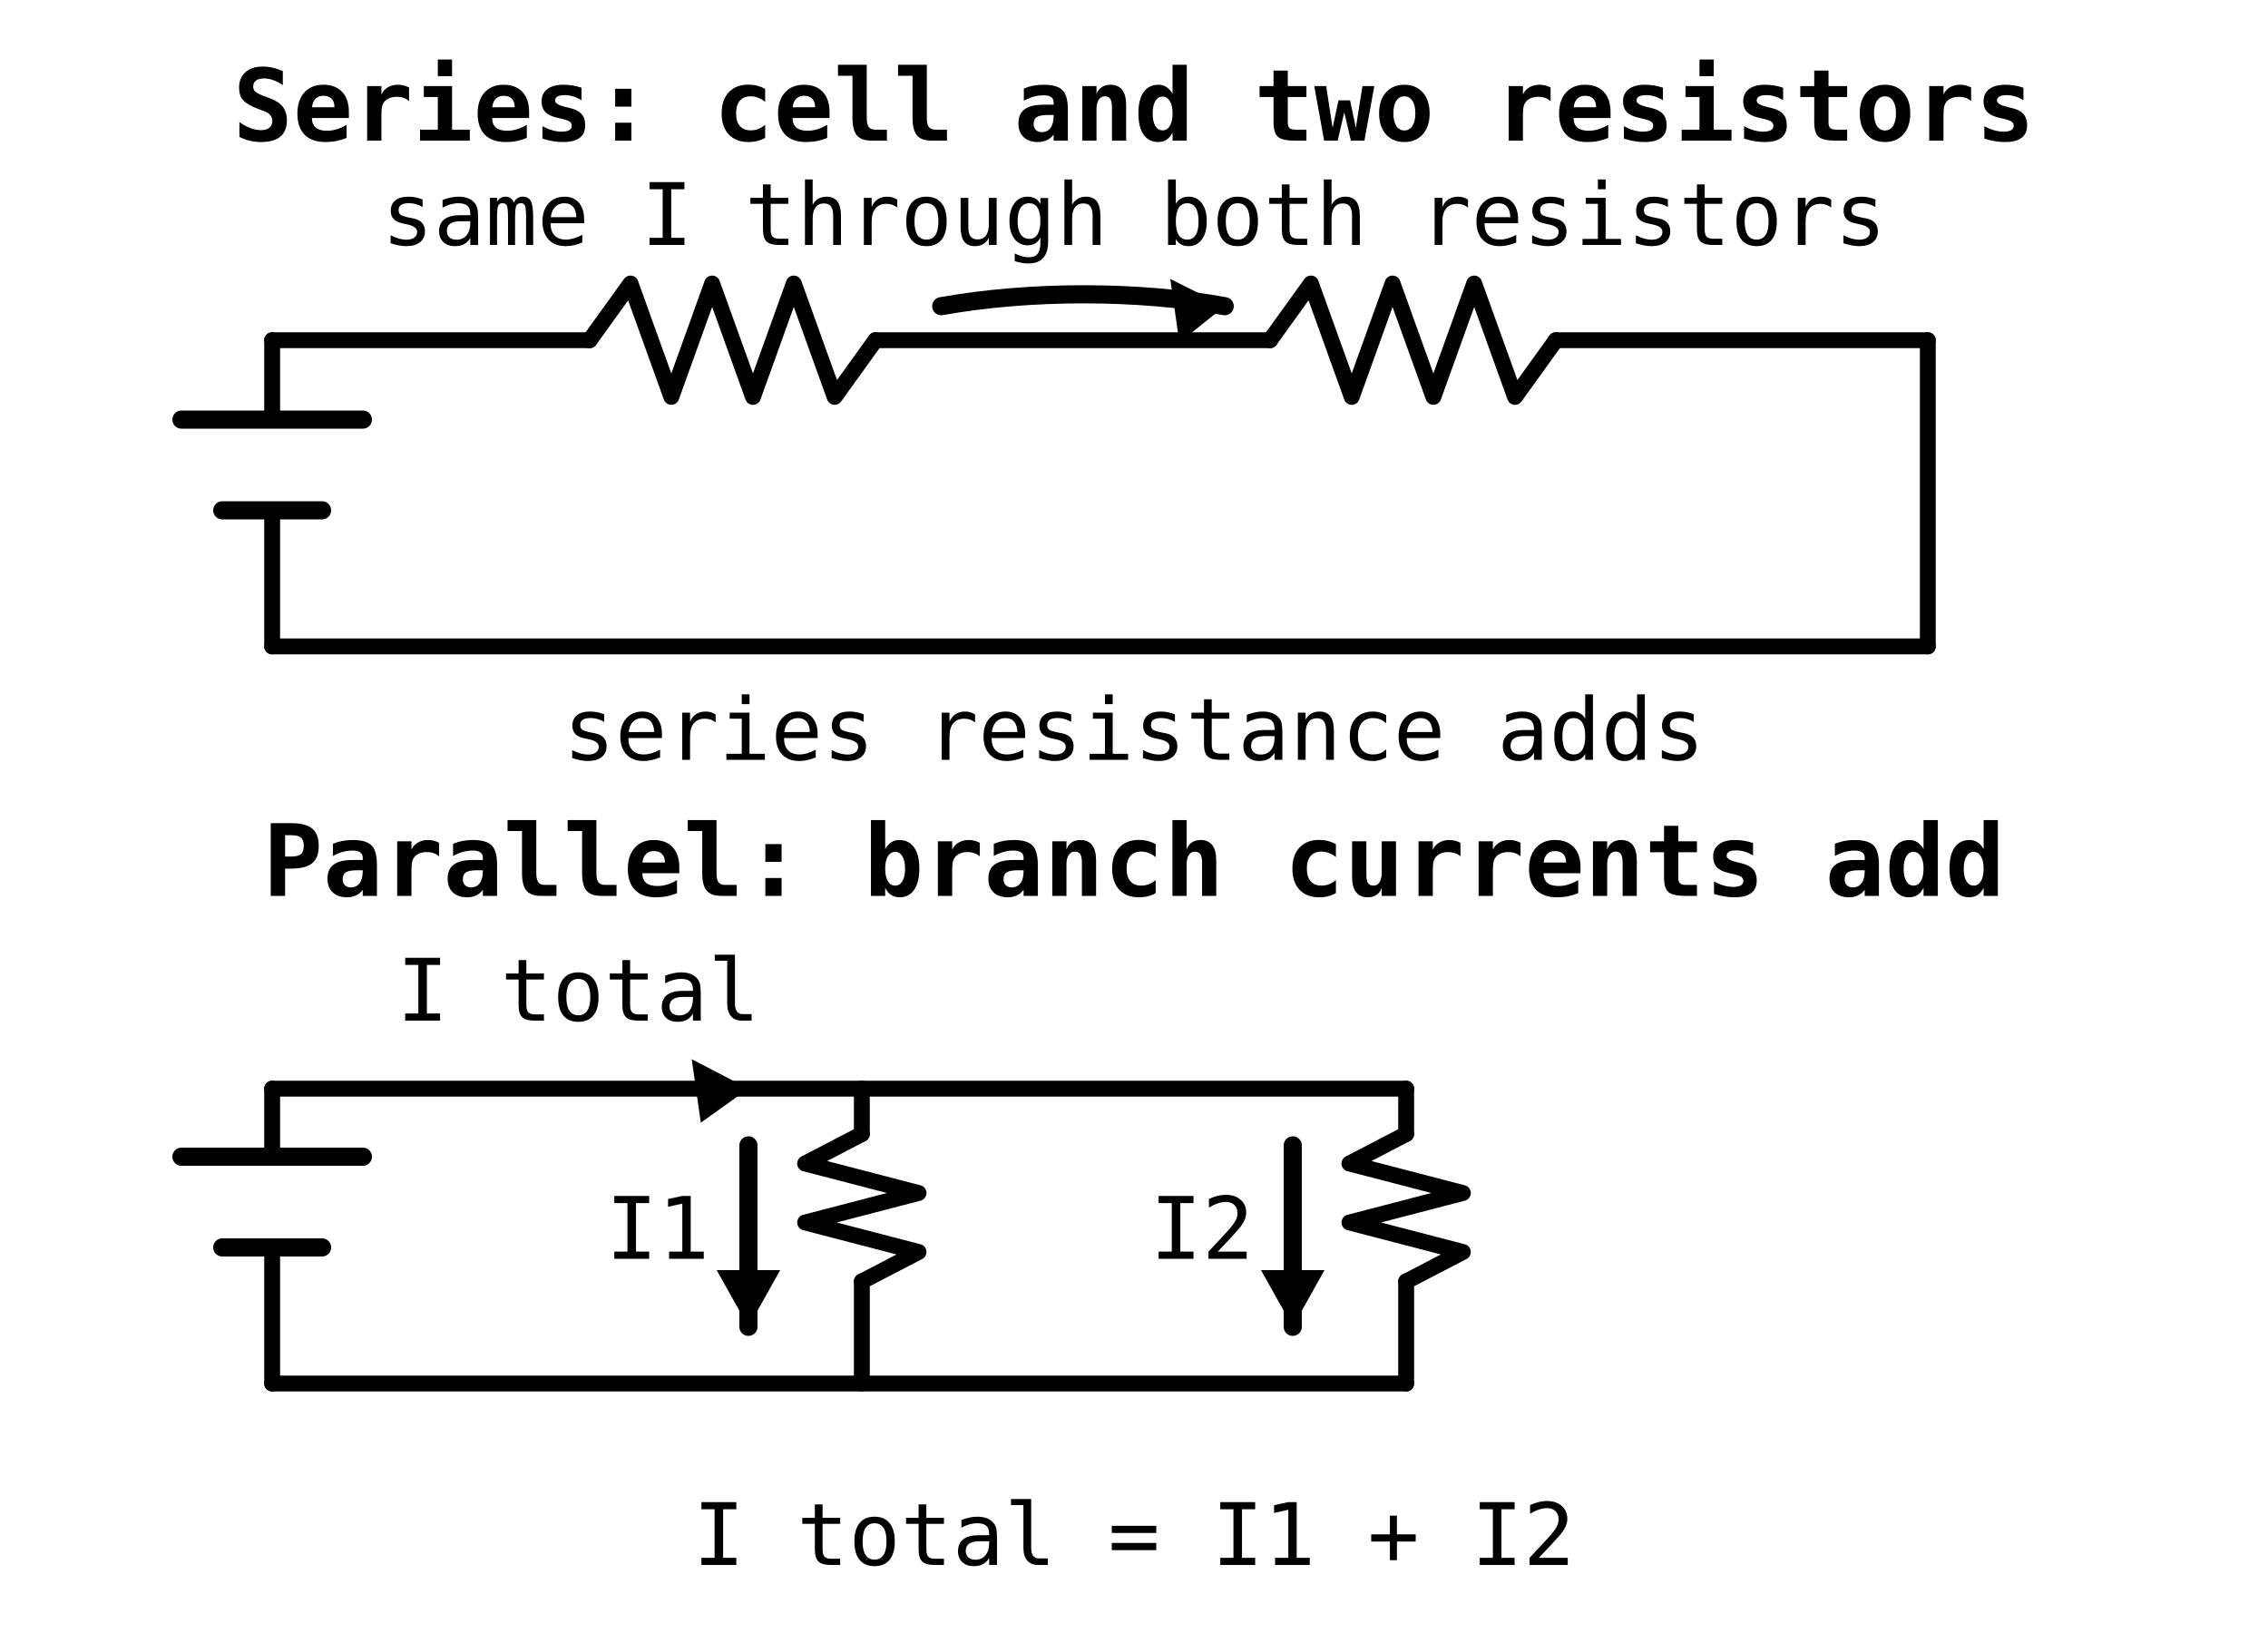
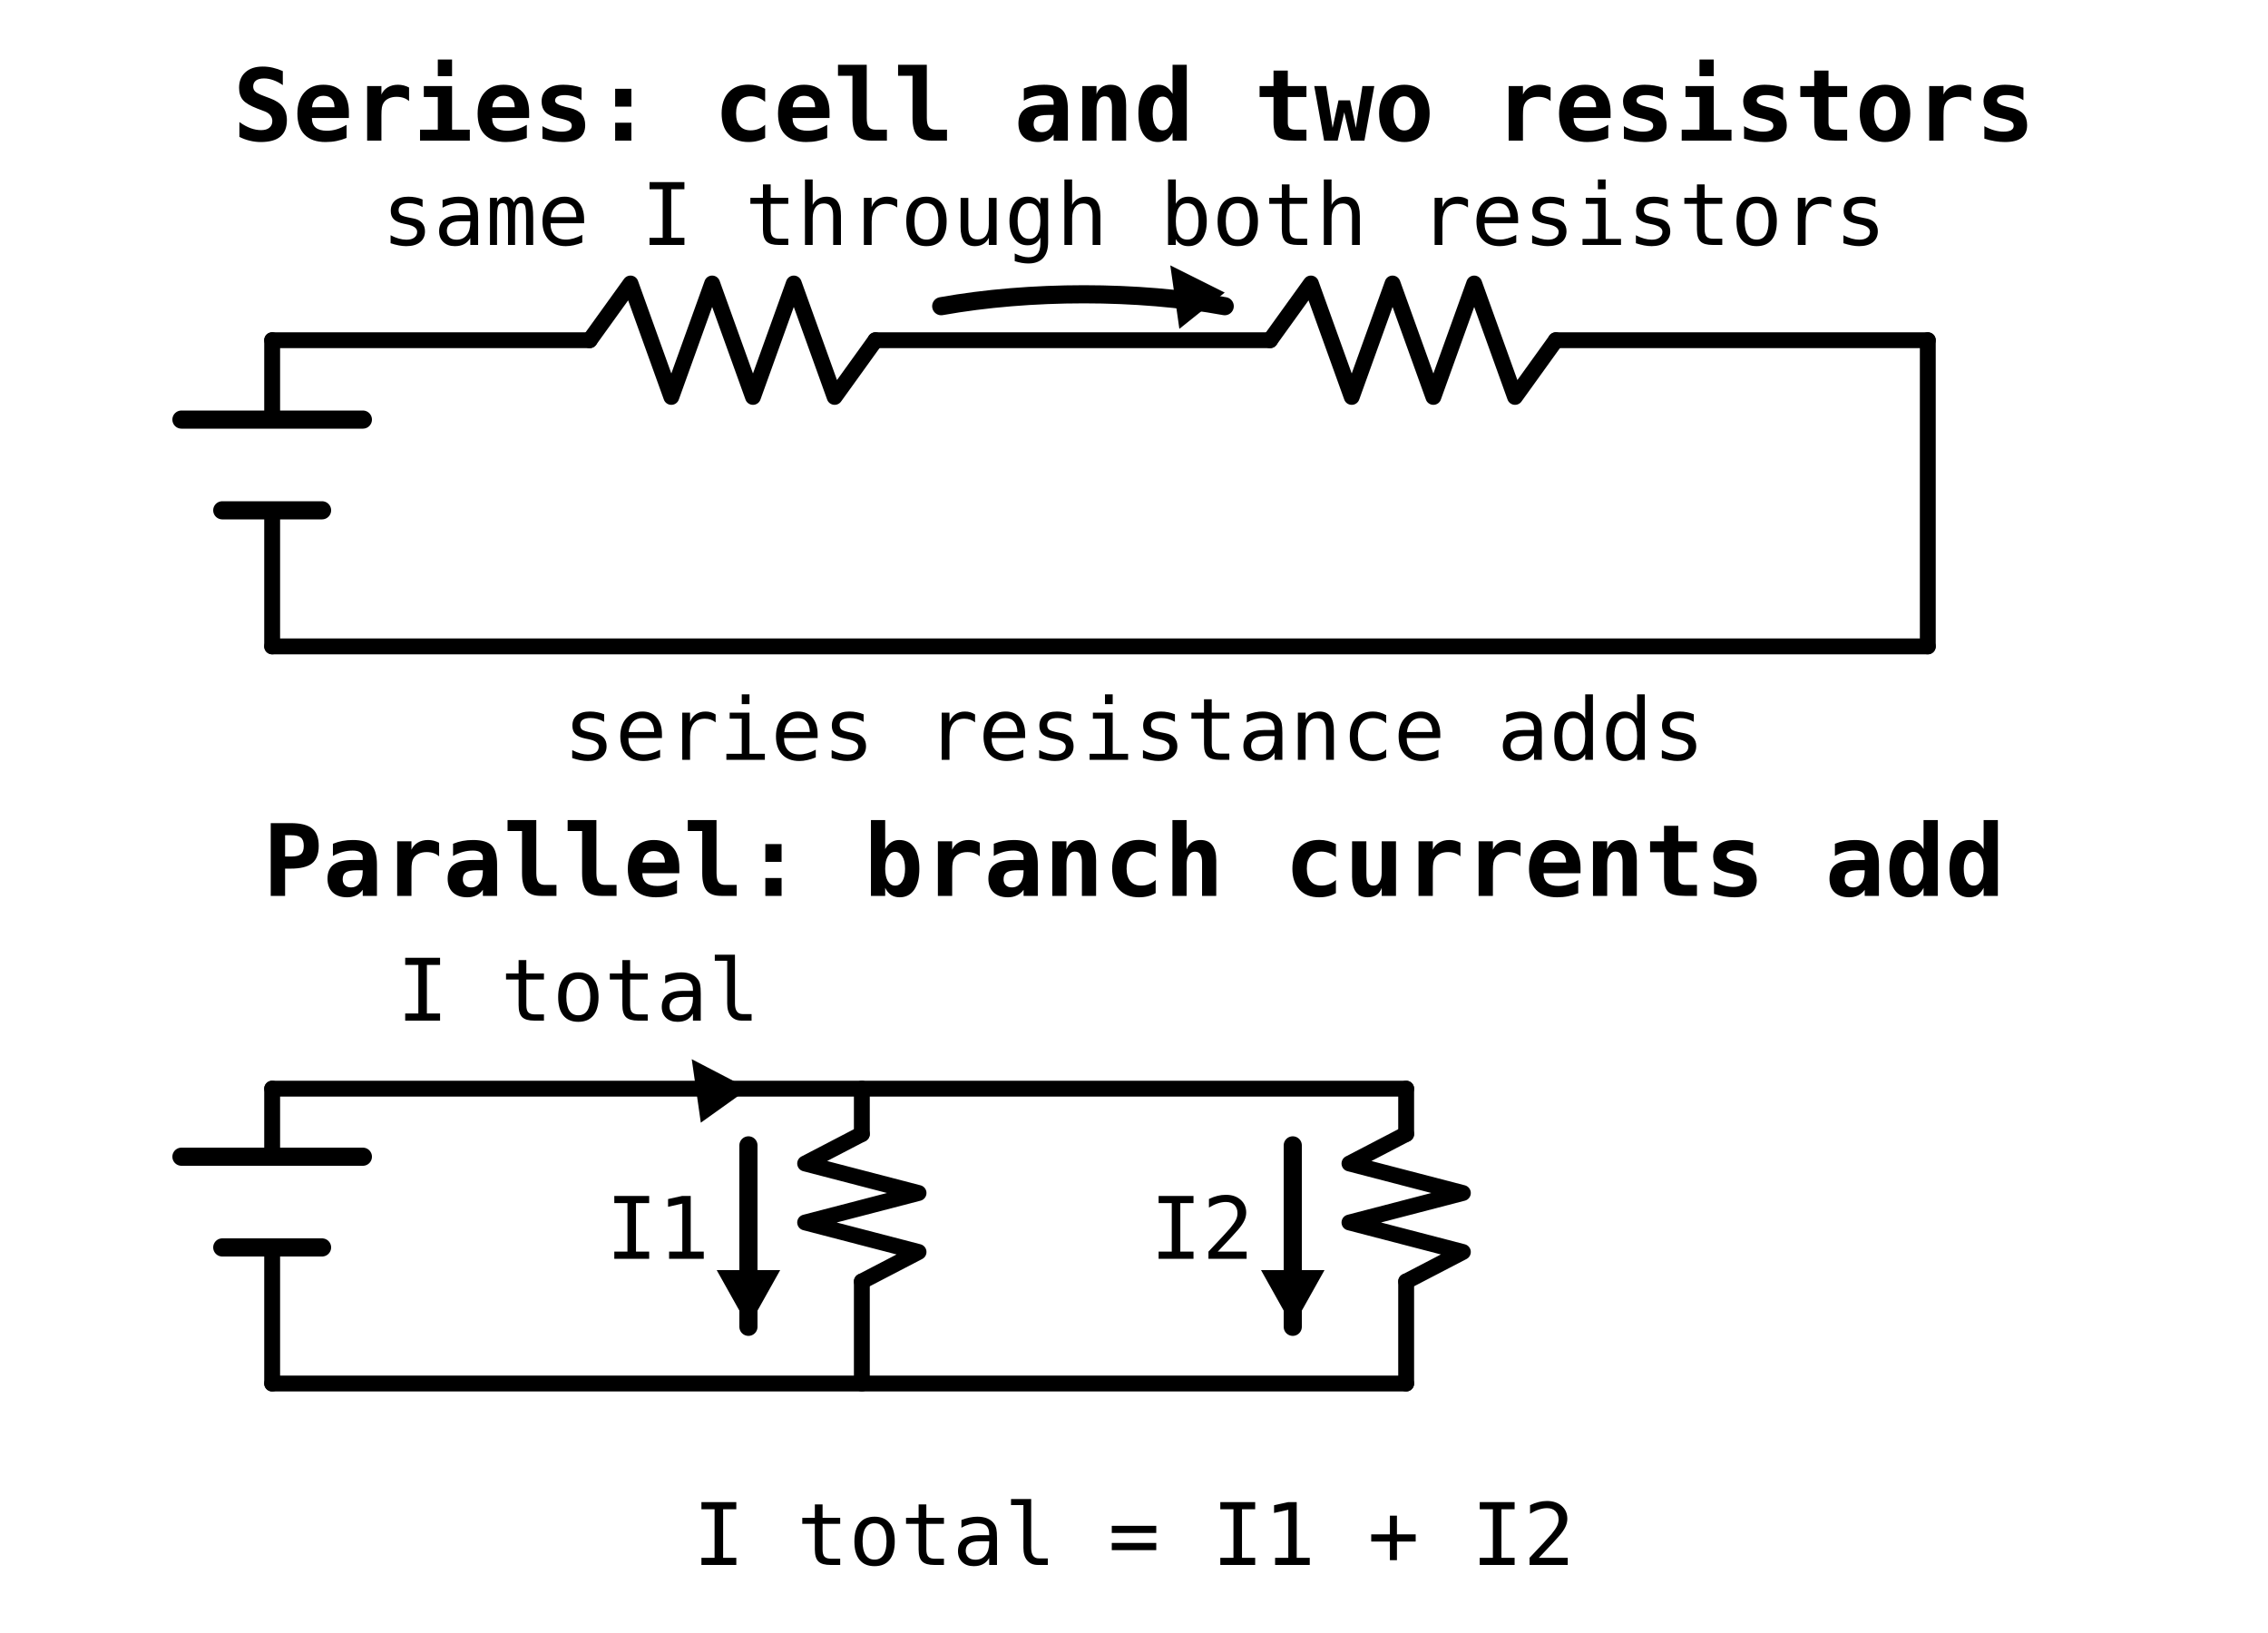
<svg xmlns="http://www.w3.org/2000/svg" id="series-parallel-current-paths" viewBox="0 0 1000 720" role="img">
  <g fill="none" stroke="currentColor" stroke-linecap="round" stroke-linejoin="round">
    <line x1="120" y1="150" x2="120" y2="185" stroke-width="7" />
    <line x1="80" y1="185" x2="160" y2="185" stroke-width="8" />
    <line x1="98" y1="225" x2="142" y2="225" stroke-width="8" />
    <line x1="120" y1="225" x2="120" y2="285" stroke-width="7" />
    <line x1="120" y1="150" x2="260" y2="150" stroke-width="7" />
    <polyline points="260 150 278 125 296 175 314 125 332 175 350 125 368 175 386 150" stroke-width="7" />
    <line x1="386" y1="150" x2="560" y2="150" stroke-width="7" />
    <polyline points="560 150 578 125 596 175 614 125 632 175 650 125 668 175 686 150" stroke-width="7" />
    <line x1="686" y1="150" x2="850" y2="150" stroke-width="7" />
    <line x1="850" y1="150" x2="850" y2="285" stroke-width="7" />
    <line x1="850" y1="285" x2="120" y2="285" stroke-width="7" />
    <path d="M415 135 C454 128 502 128 540 135" stroke-width="8" />
    <line x1="120" y1="480" x2="120" y2="510" stroke-width="7" />
    <line x1="80" y1="510" x2="160" y2="510" stroke-width="8" />
    <line x1="98" y1="550" x2="142" y2="550" stroke-width="8" />
    <line x1="120" y1="550" x2="120" y2="610" stroke-width="7" />
    <line x1="120" y1="480" x2="620" y2="480" stroke-width="7" />
    <line x1="120" y1="610" x2="620" y2="610" stroke-width="7" />
    <line x1="380" y1="480" x2="380" y2="500" stroke-width="7" />
    <polyline points="380 500 355 513 405 526 355 539 405 552 380 565" stroke-width="7" />
    <line x1="380" y1="565" x2="380" y2="610" stroke-width="7" />
    <line x1="620" y1="480" x2="620" y2="500" stroke-width="7" />
    <polyline points="620 500 595 513 645 526 595 539 645 552 620 565" stroke-width="7" />
    <line x1="620" y1="565" x2="620" y2="610" stroke-width="7" />
    <line x1="330" y1="505" x2="330" y2="585" stroke-width="8" />
    <line x1="570" y1="505" x2="570" y2="585" stroke-width="8" />
  </g>
  <g fill="currentColor">
-     <polygon points="540 135 516 123 520 151" />
+     <polygon points="540 129 516 117 520 145" />
    <polygon points="330 480 305 467 309 495" />
    <polygon points="330 585 316 560 344 560" />
    <polygon points="570 585 556 560 584 560" />
  </g>
  <g fill="currentColor" font-family="ui-monospace, SFMono-Regular, Menlo, Consolas, monospace" text-anchor="middle">
    <text x="500" y="62" font-size="44" font-weight="700">Series: cell and two resistors</text>
    <text x="500" y="108" font-size="38">same I through both resistors</text>
    <text x="500" y="335" font-size="38">series resistance adds</text>
    <text x="500" y="395" font-size="44" font-weight="700">Parallel: branch currents add</text>
    <text x="255" y="450" font-size="38">I total</text>
    <text x="290" y="555" font-size="38">I1</text>
    <text x="530" y="555" font-size="38">I2</text>
    <text x="500" y="690" font-size="38">I total = I1 + I2</text>
  </g>
</svg>
